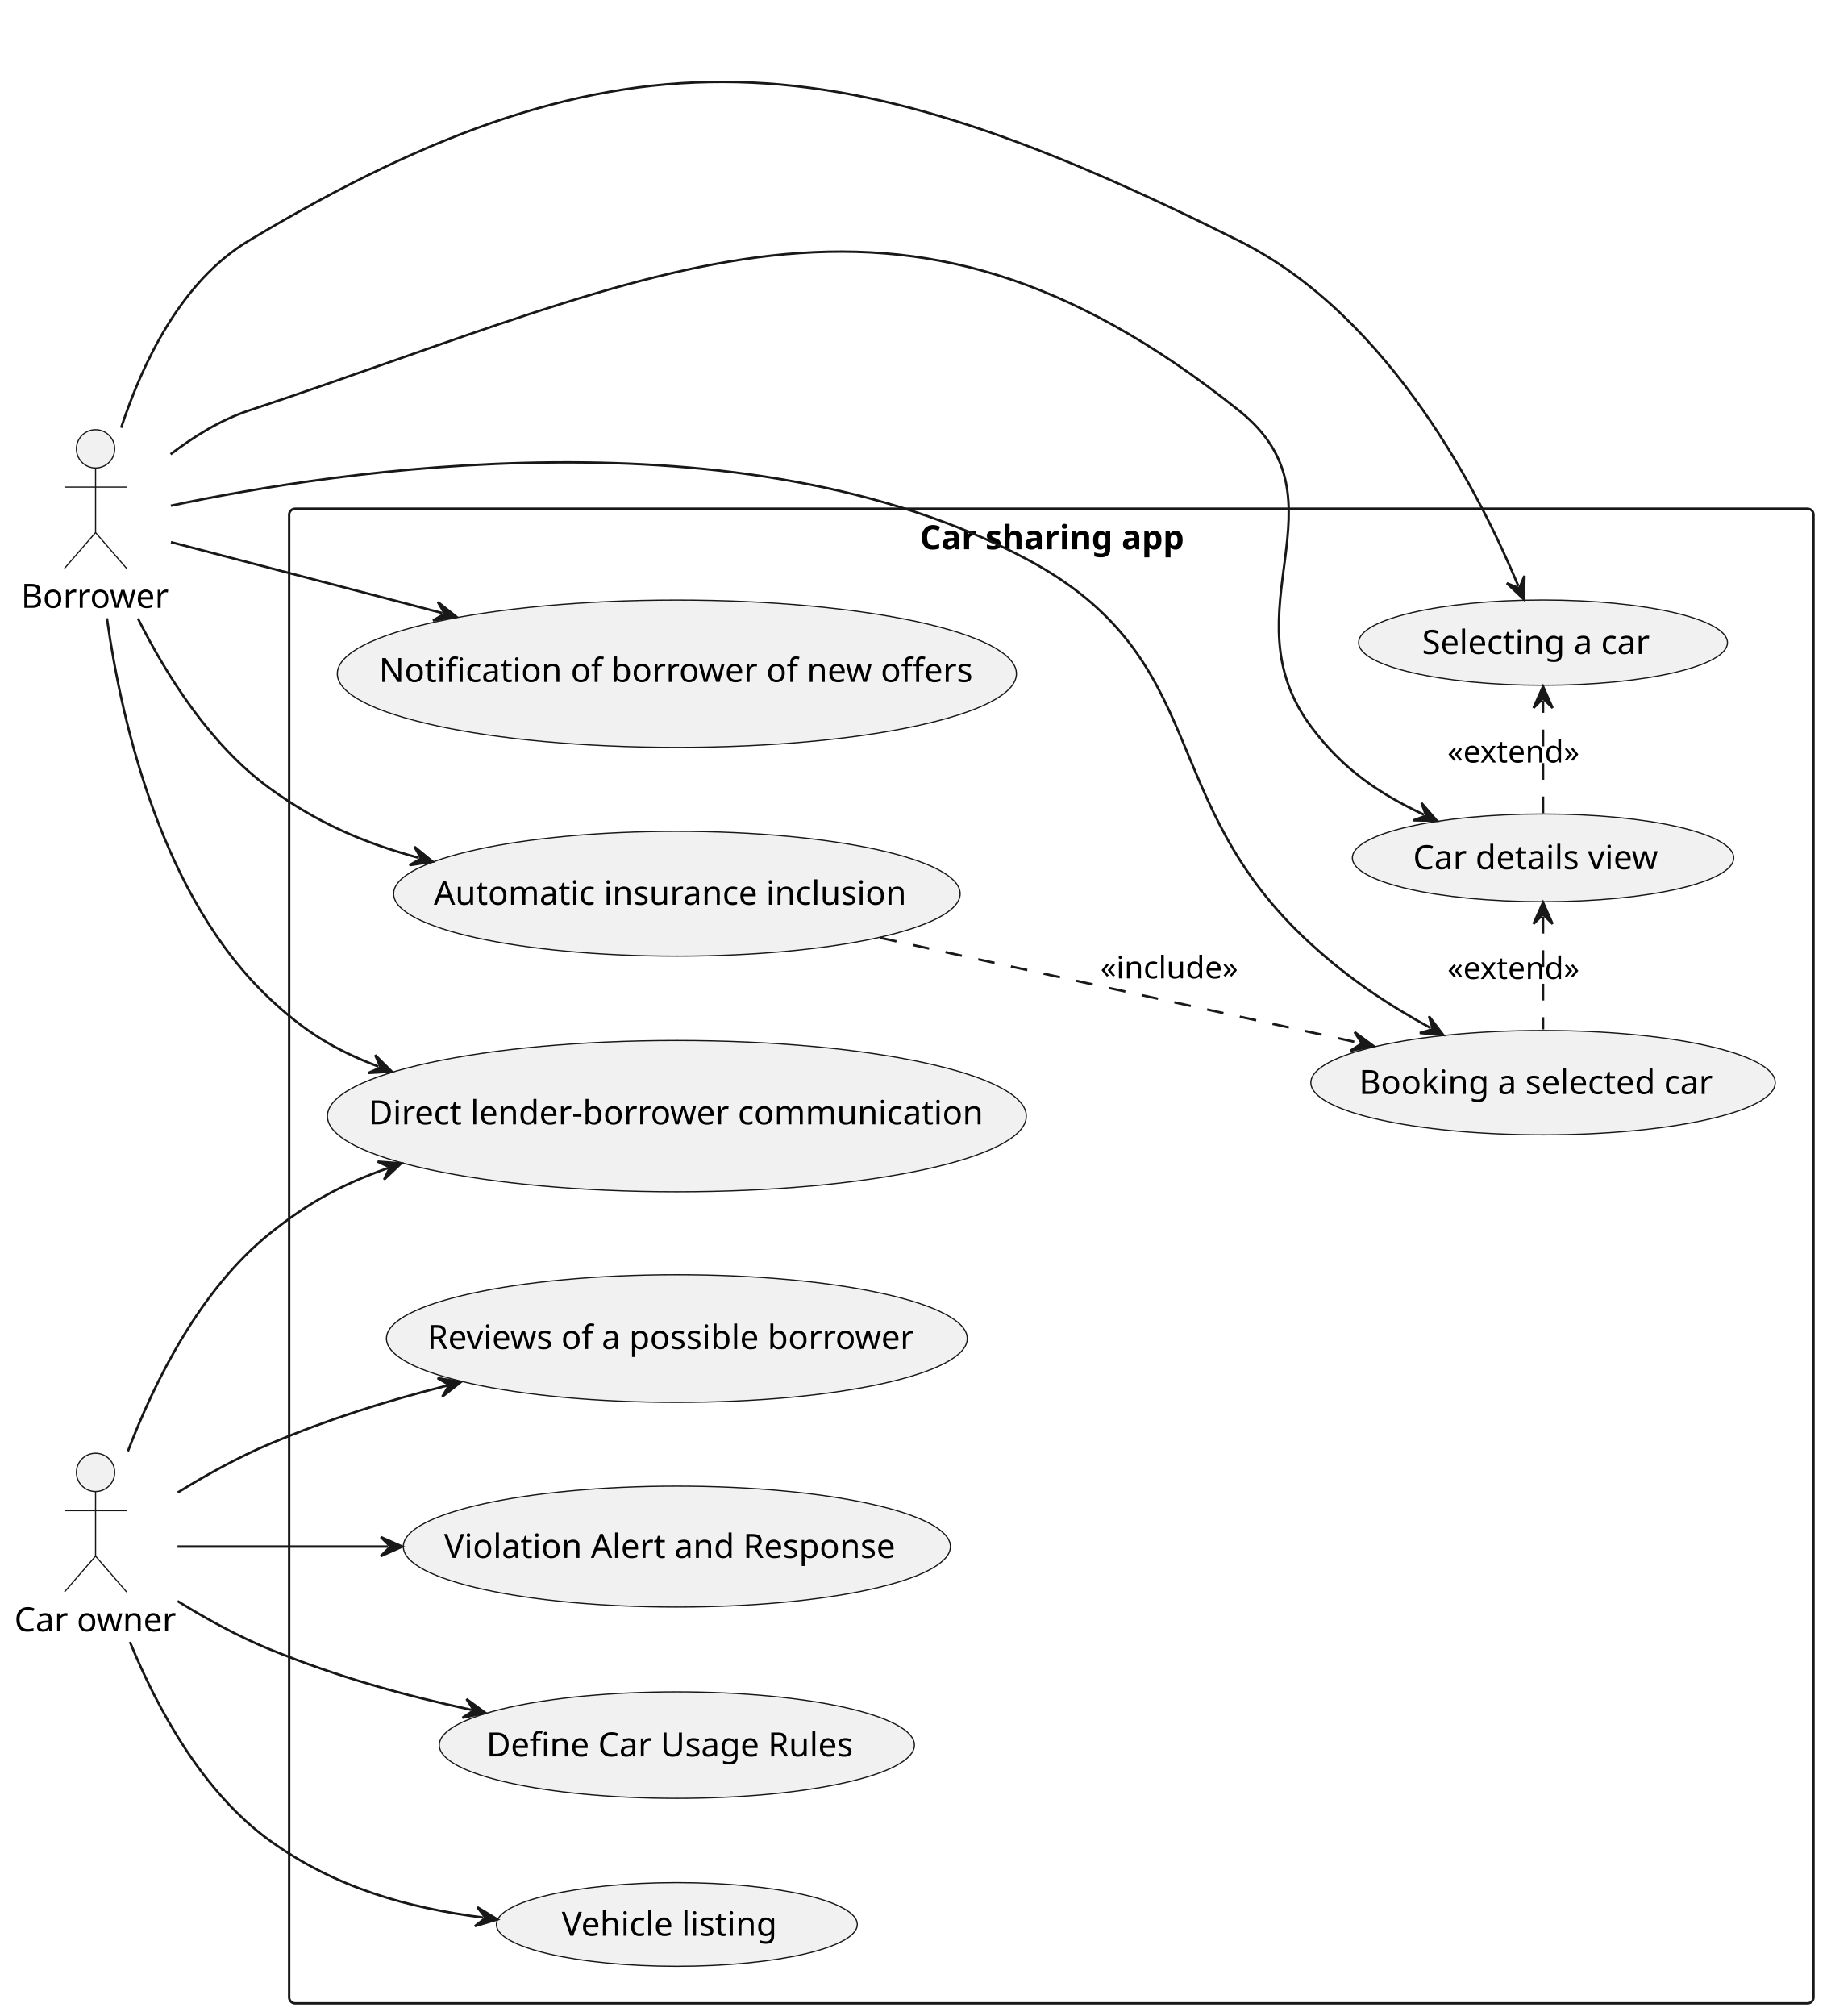
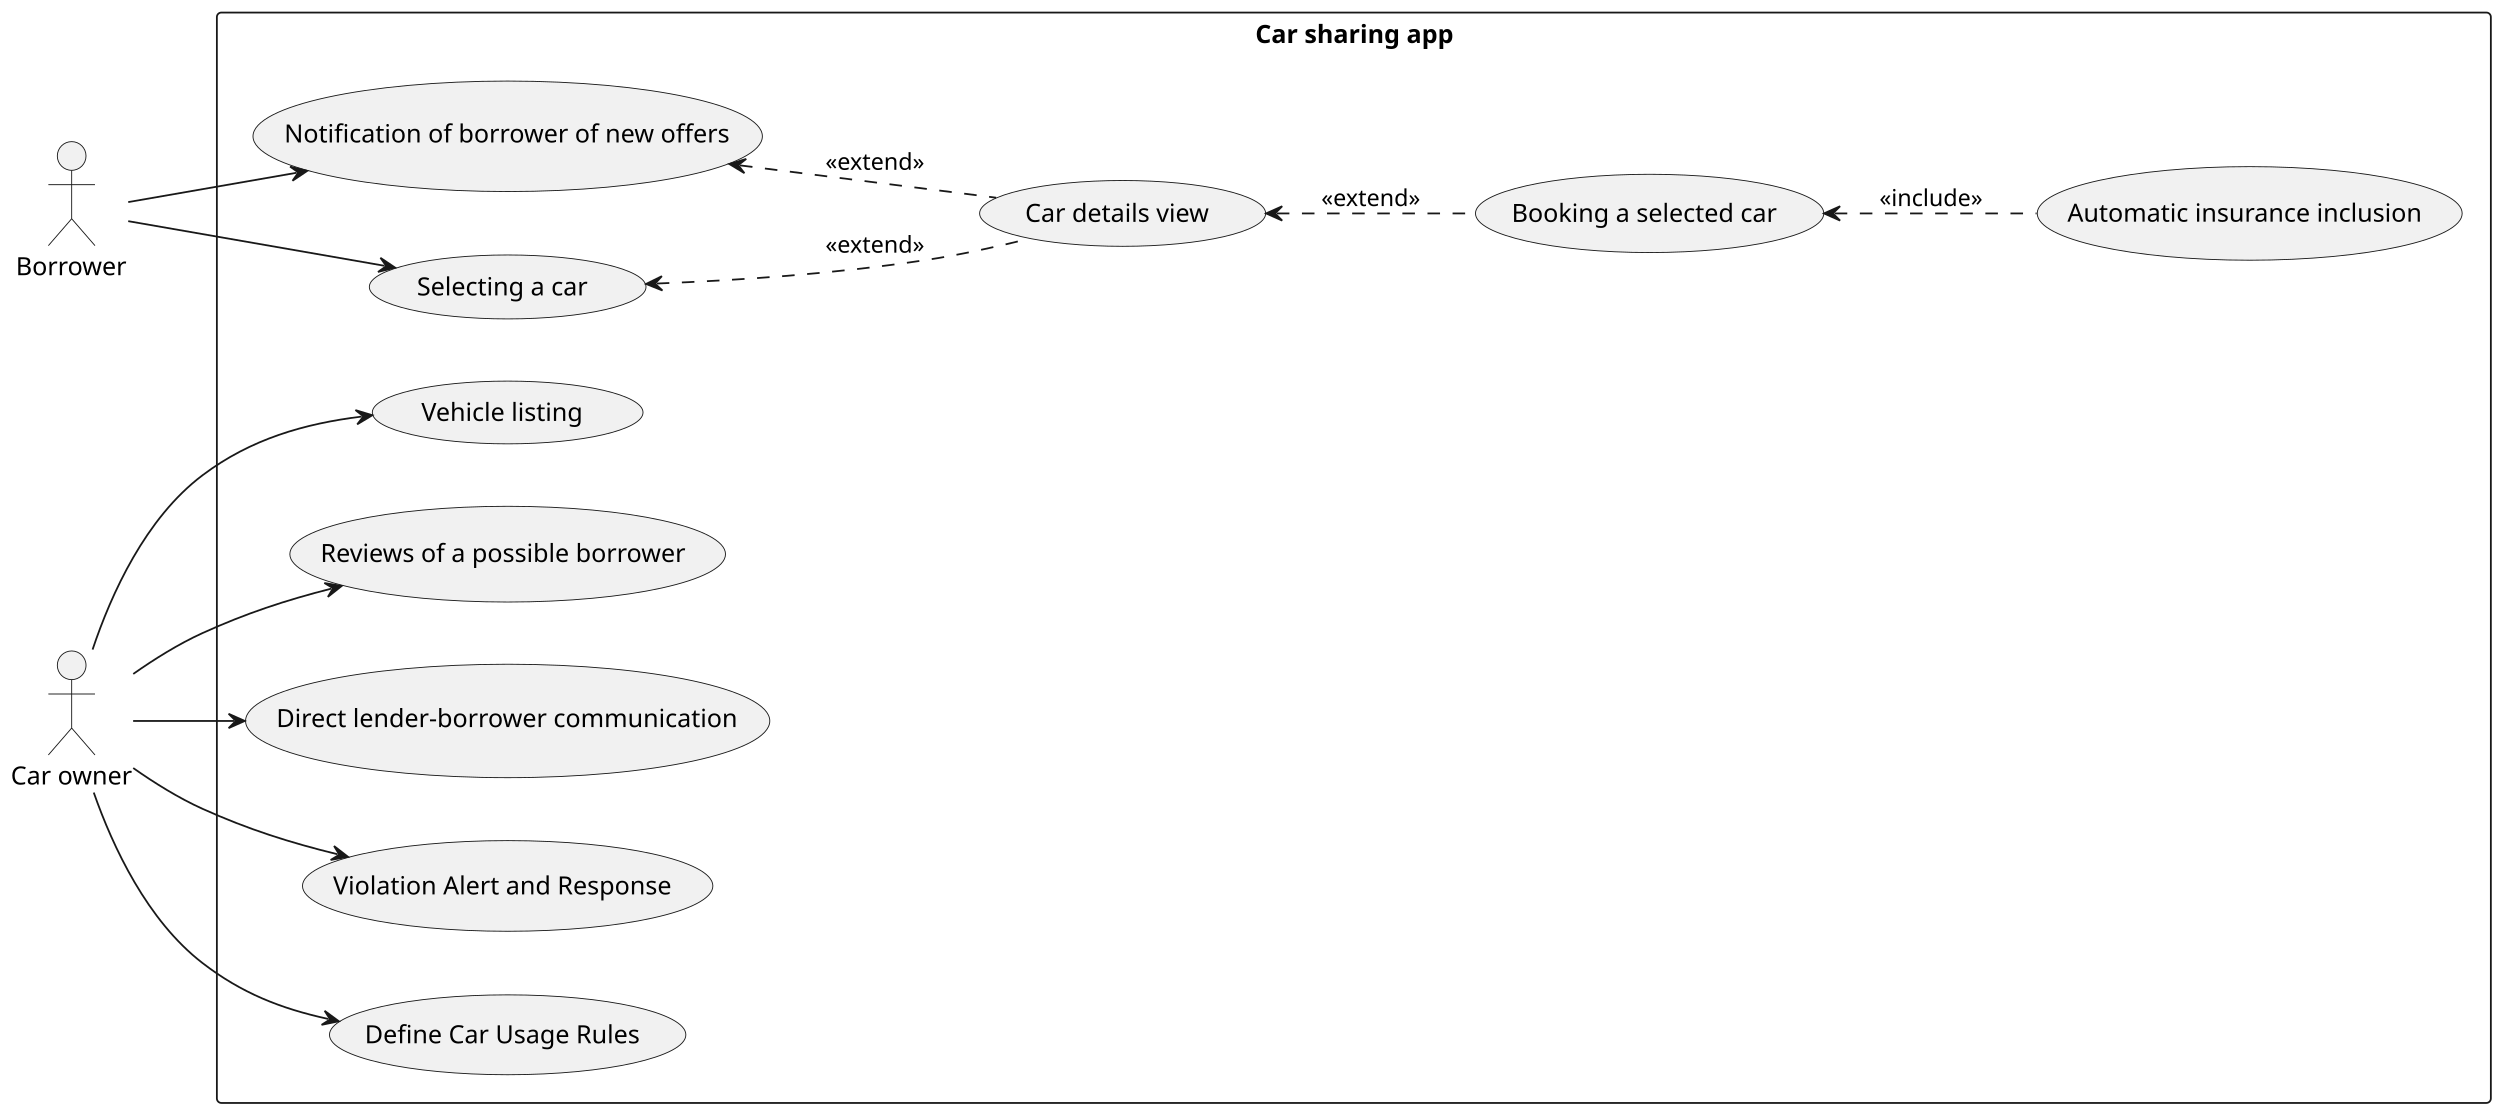
- <svg xmlns="http://www.w3.org/2000/svg" xmlns:xlink="http://www.w3.org/1999/xlink" contentStyleType="text/css" height="843px" preserveAspectRatio="none" style="width:764px;height:843px;background:#FFFFFF;" version="1.1" viewBox="0 0 764 843" width="764px" zoomAndPan="magnify">
+ <svg xmlns="http://www.w3.org/2000/svg" xmlns:xlink="http://www.w3.org/1999/xlink" contentStyleType="text/css" height="621px" preserveAspectRatio="none" style="width:1394px;height:621px;background:#FFFFFF;" version="1.1" viewBox="0 0 1394 621" width="1394px" zoomAndPan="magnify">
  <defs />
  <g>
    <g id="cluster_Car sharing app">
-       <rect fill="none" height="625" rx="2.5" ry="2.5" style="stroke:#181818;stroke-width:1.0;" width="637.52" x="120.93" y="212.72" />
-       <text fill="#000000" font-family="sans-serif" font-size="14" font-weight="bold" lengthAdjust="spacing" textLength="109.9" x="384.74" y="229.686">Car sharing app</text>
+       <rect fill="none" height="608" rx="2.5" ry="2.5" style="stroke:#181818;stroke-width:1.0;" width="1267.97" x="120.93" y="7" />
+       <text fill="#000000" font-family="sans-serif" font-size="14" font-weight="bold" lengthAdjust="spacing" textLength="109.9" x="699.965" y="23.966">Car sharing app</text>
    </g>
    <a href="https://github.com/bruzla/NSWI041/issues/12" target="_top" title="https://github.com/bruzla/NSWI041/issues/12" xlink:actuate="onRequest" xlink:href="https://github.com/bruzla/NSWI041/issues/12" xlink:show="new" xlink:title="https://github.com/bruzla/NSWI041/issues/12" xlink:type="simple">
      <g id="elem_vehicleListing">
-         <ellipse cx="283.075" cy="804.715" fill="#F1F1F1" rx="75.475" ry="17.495" style="stroke:#181818;stroke-width:0.5;" />
-         <text fill="#000000" font-family="sans-serif" font-size="14" lengthAdjust="spacing" textLength="90.286" x="234.932" y="809.448">Vehicle listing</text>
+         <ellipse cx="283.075" cy="229.995" fill="#F1F1F1" rx="75.475" ry="17.495" style="stroke:#181818;stroke-width:0.5;" />
+         <text fill="#000000" font-family="sans-serif" font-size="14" lengthAdjust="spacing" textLength="90.286" x="234.932" y="234.728">Vehicle listing</text>
      </g>
    </a>
    <a href="https://github.com/bruzla/NSWI041/issues/13" target="_top" title="https://github.com/bruzla/NSWI041/issues/13" xlink:actuate="onRequest" xlink:href="https://github.com/bruzla/NSWI041/issues/13" xlink:show="new" xlink:title="https://github.com/bruzla/NSWI041/issues/13" xlink:type="simple">
      <g id="elem_selectingCar">
-         <ellipse cx="645.34" cy="268.718" fill="#F1F1F1" rx="77.139" ry="17.828" style="stroke:#181818;stroke-width:0.5;" />
-         <text fill="#000000" font-family="sans-serif" font-size="14" lengthAdjust="spacing" textLength="95.228" x="594.726" y="273.451">Selecting a car</text>
+         <ellipse cx="283.079" cy="159.998" fill="#F1F1F1" rx="77.139" ry="17.828" style="stroke:#181818;stroke-width:0.5;" />
+         <text fill="#000000" font-family="sans-serif" font-size="14" lengthAdjust="spacing" textLength="95.228" x="232.466" y="164.731">Selecting a car</text>
      </g>
    </a>
    <a href="https://github.com/bruzla/NSWI041/issues/14" target="_top" title="https://github.com/bruzla/NSWI041/issues/14" xlink:actuate="onRequest" xlink:href="https://github.com/bruzla/NSWI041/issues/14" xlink:show="new" xlink:title="https://github.com/bruzla/NSWI041/issues/14" xlink:type="simple">
      <g id="elem_bookingSelectedCar">
-         <ellipse cx="645.341" cy="452.722" fill="#F1F1F1" rx="97.111" ry="21.822" style="stroke:#181818;stroke-width:0.5;" />
-         <text fill="#000000" font-family="sans-serif" font-size="14" lengthAdjust="spacing" textLength="147.909" x="568.387" y="457.455">Booking a selected car</text>
+         <ellipse cx="919.841" cy="119.002" fill="#F1F1F1" rx="97.111" ry="21.822" style="stroke:#181818;stroke-width:0.5;" />
+         <text fill="#000000" font-family="sans-serif" font-size="14" lengthAdjust="spacing" textLength="147.909" x="842.887" y="123.735">Booking a selected car</text>
      </g>
    </a>
    <a href="https://github.com/bruzla/NSWI041/issues/15" target="_top" title="https://github.com/bruzla/NSWI041/issues/15" xlink:actuate="onRequest" xlink:href="https://github.com/bruzla/NSWI041/issues/15" xlink:show="new" xlink:title="https://github.com/bruzla/NSWI041/issues/15" xlink:type="simple">
      <g id="elem_carDetail">
-         <ellipse cx="645.34" cy="358.72" fill="#F1F1F1" rx="79.75" ry="18.35" style="stroke:#181818;stroke-width:0.5;" />
-         <text fill="#000000" font-family="sans-serif" font-size="14" lengthAdjust="spacing" textLength="102.732" x="590.974" y="363.453">Car details view</text>
+         <ellipse cx="625.98" cy="119" fill="#F1F1F1" rx="79.75" ry="18.35" style="stroke:#181818;stroke-width:0.5;" />
+         <text fill="#000000" font-family="sans-serif" font-size="14" lengthAdjust="spacing" textLength="102.732" x="571.614" y="123.733">Car details view</text>
      </g>
    </a>
    <a href="https://github.com/bruzla/NSWI041/issues/17" target="_top" title="https://github.com/bruzla/NSWI041/issues/17" xlink:actuate="onRequest" xlink:href="https://github.com/bruzla/NSWI041/issues/17" xlink:show="new" xlink:title="https://github.com/bruzla/NSWI041/issues/17" xlink:type="simple">
      <g id="elem_automaticInsurance">
-         <ellipse cx="283.082" cy="373.724" fill="#F1F1F1" rx="118.472" ry="26.094" style="stroke:#181818;stroke-width:0.5;" />
-         <text fill="#000000" font-family="sans-serif" font-size="14" lengthAdjust="spacing" textLength="197.945" x="181.426" y="378.338">Automatic insurance inclusion</text>
+         <ellipse cx="1254.432" cy="119.004" fill="#F1F1F1" rx="118.472" ry="26.094" style="stroke:#181818;stroke-width:0.5;" />
+         <text fill="#000000" font-family="sans-serif" font-size="14" lengthAdjust="spacing" textLength="197.945" x="1152.776" y="123.618">Automatic insurance inclusion</text>
      </g>
    </a>
    <a href="https://github.com/bruzla/NSWI041/issues/16" target="_top" title="https://github.com/bruzla/NSWI041/issues/16" xlink:actuate="onRequest" xlink:href="https://github.com/bruzla/NSWI041/issues/16" xlink:show="new" xlink:title="https://github.com/bruzla/NSWI041/issues/16" xlink:type="simple">
      <g id="elem_borrowerReviews">
-         <ellipse cx="283.08" cy="559.722" fill="#F1F1F1" rx="121.46" ry="26.692" style="stroke:#181818;stroke-width:0.5;" />
-         <text fill="#000000" font-family="sans-serif" font-size="14" lengthAdjust="spacing" textLength="204.651" x="178.706" y="564.085">Reviews of a possible borrower</text>
+         <ellipse cx="283.08" cy="309.002" fill="#F1F1F1" rx="121.46" ry="26.692" style="stroke:#181818;stroke-width:0.5;" />
+         <text fill="#000000" font-family="sans-serif" font-size="14" lengthAdjust="spacing" textLength="204.651" x="178.706" y="313.365">Reviews of a possible borrower</text>
      </g>
    </a>
    <a href="https://github.com/bruzla/NSWI041/issues/18" target="_top" title="https://github.com/bruzla/NSWI041/issues/18" xlink:actuate="onRequest" xlink:href="https://github.com/bruzla/NSWI041/issues/18" xlink:show="new" xlink:title="https://github.com/bruzla/NSWI041/issues/18" xlink:type="simple">
      <g id="elem_lenderBorrowerCommunication">
-         <ellipse cx="283.082" cy="466.72" fill="#F1F1F1" rx="146.152" ry="31.63" style="stroke:#181818;stroke-width:0.5;" />
-         <text fill="#000000" font-family="sans-serif" font-size="14" lengthAdjust="spacing" textLength="257.963" x="154.1" y="470.152">Direct lender-borrower communication</text>
+         <ellipse cx="283.082" cy="402" fill="#F1F1F1" rx="146.152" ry="31.63" style="stroke:#181818;stroke-width:0.5;" />
+         <text fill="#000000" font-family="sans-serif" font-size="14" lengthAdjust="spacing" textLength="257.963" x="154.1" y="405.432">Direct lender-borrower communication</text>
      </g>
    </a>
    <a href="https://github.com/bruzla/NSWI041/issues/19" target="_top" title="https://github.com/bruzla/NSWI041/issues/19" xlink:actuate="onRequest" xlink:href="https://github.com/bruzla/NSWI041/issues/19" xlink:show="new" xlink:title="https://github.com/bruzla/NSWI041/issues/19" xlink:type="simple">
      <g id="elem_violationAlert">
-         <ellipse cx="283.081" cy="646.722" fill="#F1F1F1" rx="114.411" ry="25.282" style="stroke:#181818;stroke-width:0.5;" />
-         <text fill="#000000" font-family="sans-serif" font-size="14" lengthAdjust="spacing" textLength="188.705" x="185.728" y="651.455">Violation Alert and Response</text>
+         <ellipse cx="283.081" cy="494.002" fill="#F1F1F1" rx="114.411" ry="25.282" style="stroke:#181818;stroke-width:0.5;" />
+         <text fill="#000000" font-family="sans-serif" font-size="14" lengthAdjust="spacing" textLength="188.705" x="185.728" y="498.735">Violation Alert and Response</text>
      </g>
    </a>
    <a href="https://github.com/bruzla/NSWI041/issues/20" target="_top" title="https://github.com/bruzla/NSWI041/issues/20" xlink:actuate="onRequest" xlink:href="https://github.com/bruzla/NSWI041/issues/20" xlink:show="new" xlink:title="https://github.com/bruzla/NSWI041/issues/20" xlink:type="simple">
      <g id="elem_newOffersNotification">
-         <ellipse cx="283.084" cy="281.723" fill="#F1F1F1" rx="142.014" ry="30.803" style="stroke:#181818;stroke-width:0.5;" />
-         <text fill="#000000" font-family="sans-serif" font-size="14" lengthAdjust="spacing" textLength="249.171" x="158.499" y="285.155">Notification of borrower of new offers</text>
+         <ellipse cx="283.084" cy="76.003" fill="#F1F1F1" rx="142.014" ry="30.803" style="stroke:#181818;stroke-width:0.5;" />
+         <text fill="#000000" font-family="sans-serif" font-size="14" lengthAdjust="spacing" textLength="249.171" x="158.499" y="79.435">Notification of borrower of new offers</text>
      </g>
    </a>
    <a href="https://github.com/bruzla/NSWI041/issues/22" target="_top" title="https://github.com/bruzla/NSWI041/issues/22" xlink:actuate="onRequest" xlink:href="https://github.com/bruzla/NSWI041/issues/22" xlink:show="new" xlink:title="https://github.com/bruzla/NSWI041/issues/22" xlink:type="simple">
      <g id="elem_defineCarUsageRules">
-         <ellipse cx="283.076" cy="729.721" fill="#F1F1F1" rx="99.356" ry="22.271" style="stroke:#181818;stroke-width:0.5;" />
-         <text fill="#000000" font-family="sans-serif" font-size="14" lengthAdjust="spacing" textLength="153.369" x="203.392" y="734.454">Define Car Usage Rules</text>
+         <ellipse cx="283.076" cy="577.001" fill="#F1F1F1" rx="99.356" ry="22.271" style="stroke:#181818;stroke-width:0.5;" />
+         <text fill="#000000" font-family="sans-serif" font-size="14" lengthAdjust="spacing" textLength="153.369" x="203.392" y="581.734">Define Car Usage Rules</text>
      </g>
    </a>
    <g id="elem_borrower">
-       <ellipse cx="39.963" cy="187.69" fill="#F1F1F1" rx="8" ry="8" style="stroke:#181818;stroke-width:0.5;" />
-       <path d="M39.963,195.69 L39.963,222.69 M26.963,203.69 L52.963,203.69 M39.963,222.69 L26.963,237.69 M39.963,222.69 L52.963,237.69 " fill="none" style="stroke:#181818;stroke-width:0.5;" />
-       <text fill="#000000" font-family="sans-serif" font-size="14" lengthAdjust="spacing" textLength="62.286" x="8.82" y="254.156">Borrower</text>
+       <ellipse cx="39.963" cy="86.97" fill="#F1F1F1" rx="8" ry="8" style="stroke:#181818;stroke-width:0.5;" />
+       <path d="M39.963,94.97 L39.963,121.97 M26.963,102.97 L52.963,102.97 M39.963,121.97 L26.963,136.97 M39.963,121.97 L52.963,136.97 " fill="none" style="stroke:#181818;stroke-width:0.5;" />
+       <text fill="#000000" font-family="sans-serif" font-size="14" lengthAdjust="spacing" textLength="62.286" x="8.82" y="153.436">Borrower</text>
    </g>
    <g id="elem_carOwner">
-       <ellipse cx="39.964" cy="615.69" fill="#F1F1F1" rx="8" ry="8" style="stroke:#181818;stroke-width:0.5;" />
-       <path d="M39.964,623.69 L39.964,650.69 M26.964,631.69 L52.964,631.69 M39.964,650.69 L26.964,665.69 M39.964,650.69 L52.964,665.69 " fill="none" style="stroke:#181818;stroke-width:0.5;" />
-       <text fill="#000000" font-family="sans-serif" font-size="14" lengthAdjust="spacing" textLength="67.928" x="6" y="682.156">Car owner</text>
+       <ellipse cx="39.964" cy="370.97" fill="#F1F1F1" rx="8" ry="8" style="stroke:#181818;stroke-width:0.5;" />
+       <path d="M39.964,378.97 L39.964,405.97 M26.964,386.97 L52.964,386.97 M39.964,405.97 L26.964,420.97 M39.964,405.97 L52.964,420.97 " fill="none" style="stroke:#181818;stroke-width:0.5;" />
+       <text fill="#000000" font-family="sans-serif" font-size="14" lengthAdjust="spacing" textLength="67.928" x="6" y="437.436">Car owner</text>
    </g>
    <g id="link_borrower_selectingCar">
-       <path d="M50.67,178.87 C59.6,151.65 75.85,117.56 103.93,100.72 C261.83,6 353.52,18.41 518.23,100.72 C582.17,132.67 619.819,208.643 635.029,245.093 " fill="none" id="borrower-to-selectingCar" style="stroke:#181818;stroke-width:1.0;" />
-       <polygon fill="#181818" points="637.34,250.63,637.566,240.784,635.414,246.016,630.183,243.864,637.34,250.63" style="stroke:#181818;stroke-width:1.0;" />
-     </g>
-     <g id="link_borrower_bookingSelectedCar">
-       <path d="M71.47,211.47 C140.14,196.85 310.11,170.38 429.23,233.72 C507.79,275.5 482.44,334.81 548.23,394.72 C564.66,409.68 580.255,419.924 598.345,429.894 " fill="none" id="borrower-to-bookingSelectedCar" style="stroke:#181818;stroke-width:1.0;" />
-       <polygon fill="#181818" points="603.6,432.79,597.649,424.943,599.221,430.377,593.787,431.949,603.6,432.79" style="stroke:#181818;stroke-width:1.0;" />
-     </g>
-     <g id="link_borrower_automaticInsurance">
-       <path d="M57.68,258.59 C69.7,282.58 88.16,311.85 112.93,329.72 C132.86,344.1 151.322,352.208 175.172,358.728 " fill="none" id="borrower-to-automaticInsurance" style="stroke:#181818;stroke-width:1.0;" />
-       <polygon fill="#181818" points="180.96,360.31,173.333,354.078,176.137,358.991,171.224,361.795,180.96,360.31" style="stroke:#181818;stroke-width:1.0;" />
-     </g>
-     <g id="link_borrower_lenderBorrowerCommunication">
-       <path d="M44.72,258.54 C51.07,303.44 68.02,375.64 112.93,417.72 C127.32,431.2 139.583,438.865 158.283,445.985 " fill="none" id="borrower-to-lenderBorrowerCommunication" style="stroke:#181818;stroke-width:1.0;" />
-       <polygon fill="#181818" points="163.89,448.12,156.902,441.179,159.217,446.341,154.056,448.656,163.89,448.12" style="stroke:#181818;stroke-width:1.0;" />
-     </g>
-     <g id="link_borrower_carDetail">
-       <path d="M71.36,189.94 C81.04,182.55 92.28,175.59 103.93,171.72 C278.68,113.69 374.32,56.85 518.23,171.72 C565.25,209.25 512.43,255.37 548.23,303.72 C561.39,321.49 576.687,331.844 595.527,340.674 " fill="none" id="borrower-to-carDetail" style="stroke:#181818;stroke-width:1.0;" />
-       <polygon fill="#181818" points="600.96,343.22,594.508,335.779,596.433,341.098,591.113,343.022,600.96,343.22" style="stroke:#181818;stroke-width:1.0;" />
+       <path d="M71.5,123.32 C108.76,129.81 166.749,139.911 214.409,148.211 " fill="none" id="borrower-to-selectingCar" style="stroke:#181818;stroke-width:1.0;" />
+       <polygon fill="#181818" points="220.32,149.24,212.14,143.755,215.394,148.382,210.767,151.637,220.32,149.24" style="stroke:#181818;stroke-width:1.0;" />
    </g>
    <g id="link_borrower_newOffersNotification">
-       <path d="M71.5,226.7 C101.47,234.53 142.875,245.355 185.014,256.355 " fill="none" id="borrower-to-newOffersNotification" style="stroke:#181818;stroke-width:1.0;" />
-       <polygon fill="#181818" points="190.82,257.87,183.122,251.726,185.982,256.607,181.101,259.467,190.82,257.87" style="stroke:#181818;stroke-width:1.0;" />
+       <path d="M71.5,112.68 C96.91,108.25 128.799,102.699 165.389,96.329 " fill="none" id="borrower-to-newOffersNotification" style="stroke:#181818;stroke-width:1.0;" />
+       <polygon fill="#181818" points="171.3,95.3,161.747,92.903,166.374,96.158,163.119,100.784,171.3,95.3" style="stroke:#181818;stroke-width:1.0;" />
    </g>
    <g id="link_carDetail_bookingSelectedCar">
-       <path d="M645.34,383.36 C645.34,398.62 645.34,414.26 645.34,430.44 " fill="none" id="carDetail-backto-bookingSelectedCar" style="stroke:#181818;stroke-width:1.0;stroke-dasharray:7.0,7.0;" />
-       <polygon fill="#181818" points="645.34,377.36,641.34,386.36,645.34,382.36,649.34,386.36,645.34,377.36" style="stroke:#181818;stroke-width:1.0;" />
-       <text fill="#000000" font-family="sans-serif" font-size="13" lengthAdjust="spacing" textLength="55.497" x="605.34" y="409.377">«extend»</text>
+       <path d="M711.96,119 C747.84,119 784.6,119 822.36,119 " fill="none" id="carDetail-backto-bookingSelectedCar" style="stroke:#181818;stroke-width:1.0;stroke-dasharray:7.0,7.0;" />
+       <polygon fill="#181818" points="705.96,119,714.96,123,710.96,119,714.96,115,705.96,119" style="stroke:#181818;stroke-width:1.0;" />
+       <text fill="#000000" font-family="sans-serif" font-size="13" lengthAdjust="spacing" textLength="55.497" x="736.73" y="114.897">«extend»</text>
    </g>
-     <g id="link_carDetail_selectingCar">
-       <path d="M645.34,340.07 C645.34,324.52 645.34,308.49 645.34,293.04 " fill="none" id="carDetail-to-selectingCar" style="stroke:#181818;stroke-width:1.0;stroke-dasharray:7.0,7.0;" />
-       <polygon fill="#181818" points="645.34,287.04,641.34,296.04,645.34,292.04,649.34,296.04,645.34,287.04" style="stroke:#181818;stroke-width:1.0;" />
-       <text fill="#000000" font-family="sans-serif" font-size="13" lengthAdjust="spacing" textLength="55.497" x="605.34" y="318.857">«extend»</text>
+     <g id="link_selectingCar_carDetail">
+       <path d="M366.225,158.103 C411.705,156.303 464.51,152.8 516.23,145 C535.14,142.15 555.6,137.64 573.61,133.18 " fill="none" id="selectingCar-backto-carDetail" style="stroke:#181818;stroke-width:1.0;stroke-dasharray:7.0,7.0;" />
+       <polygon fill="#181818" points="360.23,158.34,369.381,161.981,365.226,158.142,369.065,153.987,360.23,158.34" style="stroke:#181818;stroke-width:1.0;" />
+       <text fill="#000000" font-family="sans-serif" font-size="13" lengthAdjust="spacing" textLength="55.497" x="460.23" y="140.897">«extend»</text>
    </g>
-     <g id="link_automaticInsurance_bookingSelectedCar">
-       <path d="M368.09,392.14 C430.78,405.89 509.569,423.165 568.579,436.105 " fill="none" id="automaticInsurance-to-bookingSelectedCar" style="stroke:#181818;stroke-width:1.0;stroke-dasharray:7.0,7.0;" />
-       <polygon fill="#181818" points="574.44,437.39,566.506,431.555,569.556,436.319,564.792,439.369,574.44,437.39" style="stroke:#181818;stroke-width:1.0;" />
-       <text fill="#000000" font-family="sans-serif" font-size="13" lengthAdjust="spacing" textLength="57.577" x="460.23" y="409.117">«include»</text>
+     <g id="link_bookingSelectedCar_automaticInsurance">
+       <path d="M1023.04,119 C1060.07,119 1096.77,119 1135.6,119 " fill="none" id="bookingSelectedCar-backto-automaticInsurance" style="stroke:#181818;stroke-width:1.0;stroke-dasharray:7.0,7.0;" />
+       <polygon fill="#181818" points="1017.04,119,1026.04,123,1022.04,119,1026.04,115,1017.04,119" style="stroke:#181818;stroke-width:1.0;" />
+       <text fill="#000000" font-family="sans-serif" font-size="13" lengthAdjust="spacing" textLength="57.577" x="1047.95" y="114.897">«include»</text>
+     </g>
+     <g id="link_newOffersNotification_carDetail">
+       <path d="M412.623,92.211 C462.633,98.521 512.68,104.83 555.43,110.23 " fill="none" id="newOffersNotification-backto-carDetail" style="stroke:#181818;stroke-width:1.0;stroke-dasharray:7.0,7.0;" />
+       <polygon fill="#181818" points="406.67,91.46,415.099,96.555,411.631,92.086,416.1,88.618,406.67,91.46" style="stroke:#181818;stroke-width:1.0;" />
+       <text fill="#000000" font-family="sans-serif" font-size="13" lengthAdjust="spacing" textLength="55.497" x="460.23" y="94.687">«extend»</text>
    </g>
    <g id="link_carOwner_vehicleListing">
-       <path d="M54.33,686.57 C65.64,714.13 84.59,749.37 112.93,769.72 C140.33,789.4 170.369,797.777 202.099,801.847 " fill="none" id="carOwner-to-vehicleListing" style="stroke:#181818;stroke-width:1.0;" />
-       <polygon fill="#181818" points="208.05,802.61,199.632,797.497,203.091,801.974,198.614,805.432,208.05,802.61" style="stroke:#181818;stroke-width:1.0;" />
+       <path d="M51.62,362.2 C62.08,330.97 81.17,288.92 112.93,265 C139.88,244.7 169.856,236.219 201.666,232.269 " fill="none" id="carOwner-to-vehicleListing" style="stroke:#181818;stroke-width:1.0;" />
+       <polygon fill="#181818" points="207.62,231.53,198.196,228.669,202.658,232.146,199.181,236.609,207.62,231.53" style="stroke:#181818;stroke-width:1.0;" />
    </g>
    <g id="link_carOwner_lenderBorrowerCommunication">
-       <path d="M53.49,606.85 C64.64,577.61 83.76,539.08 112.93,515.72 C128.92,502.92 142.467,495.471 162.117,488.481 " fill="none" id="carOwner-to-lenderBorrowerCommunication" style="stroke:#181818;stroke-width:1.0;" />
-       <polygon fill="#181818" points="167.77,486.47,157.95,485.718,163.059,488.146,160.631,493.255,167.77,486.47" style="stroke:#181818;stroke-width:1.0;" />
+       <path d="M74.24,402 C91.23,402 107.2,402 130.47,402 " fill="none" id="carOwner-to-lenderBorrowerCommunication" style="stroke:#181818;stroke-width:1.0;" />
+       <polygon fill="#181818" points="136.47,402,127.47,398,131.47,402,127.47,406,136.47,402" style="stroke:#181818;stroke-width:1.0;" />
    </g>
    <g id="link_carOwner_borrowerReviews">
-       <path d="M74.33,624.1 C86.14,616.82 99.77,609.23 112.93,603.72 C138.12,593.17 160.686,586.081 186.906,579.401 " fill="none" id="carOwner-to-borrowerReviews" style="stroke:#181818;stroke-width:1.0;" />
-       <polygon fill="#181818" points="192.72,577.92,183.011,576.266,187.875,579.154,184.986,584.018,192.72,577.92" style="stroke:#181818;stroke-width:1.0;" />
+       <path d="M74.31,375.79 C86.01,367.56 99.58,359.06 112.93,353 C137.24,341.96 159.018,334.799 184.748,328.209 " fill="none" id="carOwner-to-borrowerReviews" style="stroke:#181818;stroke-width:1.0;" />
+       <polygon fill="#181818" points="190.56,326.72,180.849,325.078,185.716,327.961,182.834,332.828,190.56,326.72" style="stroke:#181818;stroke-width:1.0;" />
    </g>
    <g id="link_carOwner_defineCarUsageRules">
-       <path d="M74.26,669.51 C86.07,676.8 99.71,684.36 112.93,689.72 C141.45,701.29 168.236,708.718 197.186,714.998 " fill="none" id="carOwner-to-defineCarUsageRules" style="stroke:#181818;stroke-width:1.0;" />
-       <polygon fill="#181818" points="203.05,716.27,195.102,710.453,198.164,715.21,193.407,718.271,203.05,716.27" style="stroke:#181818;stroke-width:1.0;" />
+       <path d="M52.28,441.93 C63,472.47 82.11,513.25 112.93,537 C134.68,553.76 156.477,562.383 183.097,568.183 " fill="none" id="carOwner-to-defineCarUsageRules" style="stroke:#181818;stroke-width:1.0;" />
+       <polygon fill="#181818" points="188.96,569.46,181.018,563.636,184.075,568.396,179.315,571.452,188.96,569.46" style="stroke:#181818;stroke-width:1.0;" />
    </g>
    <g id="link_carOwner_violationAlert">
-       <path d="M74.24,646.72 C98.85,646.72 127.92,646.72 162.26,646.72 " fill="none" id="carOwner-to-violationAlert" style="stroke:#181818;stroke-width:1.0;" />
-       <polygon fill="#181818" points="168.26,646.72,159.26,642.72,163.26,646.72,159.26,650.72,168.26,646.72" style="stroke:#181818;stroke-width:1.0;" />
+       <path d="M74.29,428.26 C85.99,436.48 99.56,444.98 112.93,451 C138.34,462.45 161.512,469.803 188.232,476.344 " fill="none" id="carOwner-to-violationAlert" style="stroke:#181818;stroke-width:1.0;" />
+       <polygon fill="#181818" points="194.06,477.77,186.269,471.745,189.203,476.581,184.367,479.516,194.06,477.77" style="stroke:#181818;stroke-width:1.0;" />
    </g>
  </g>
</svg>
